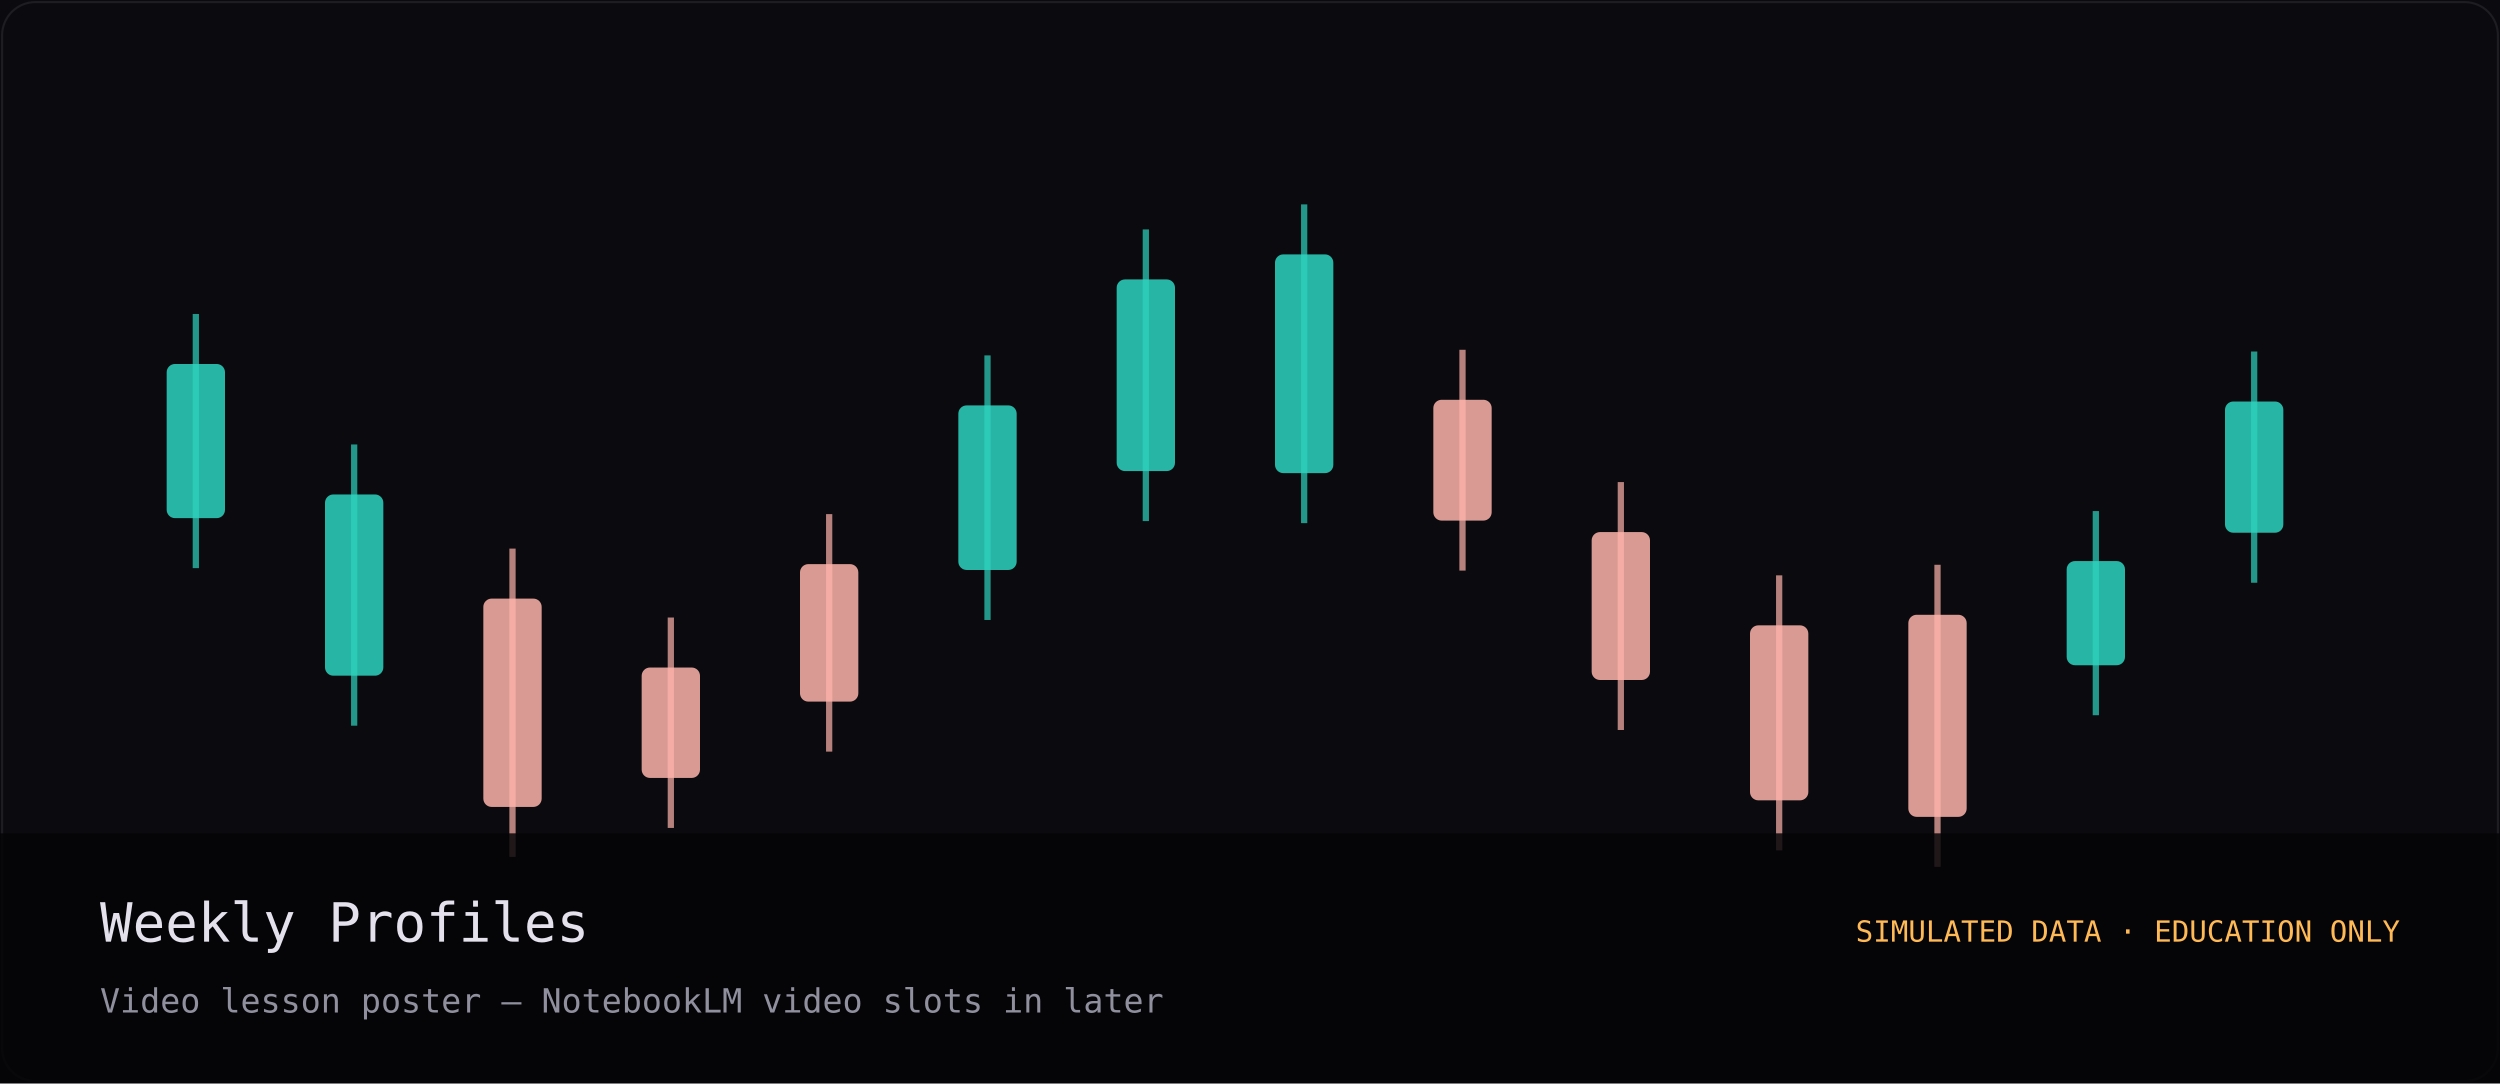
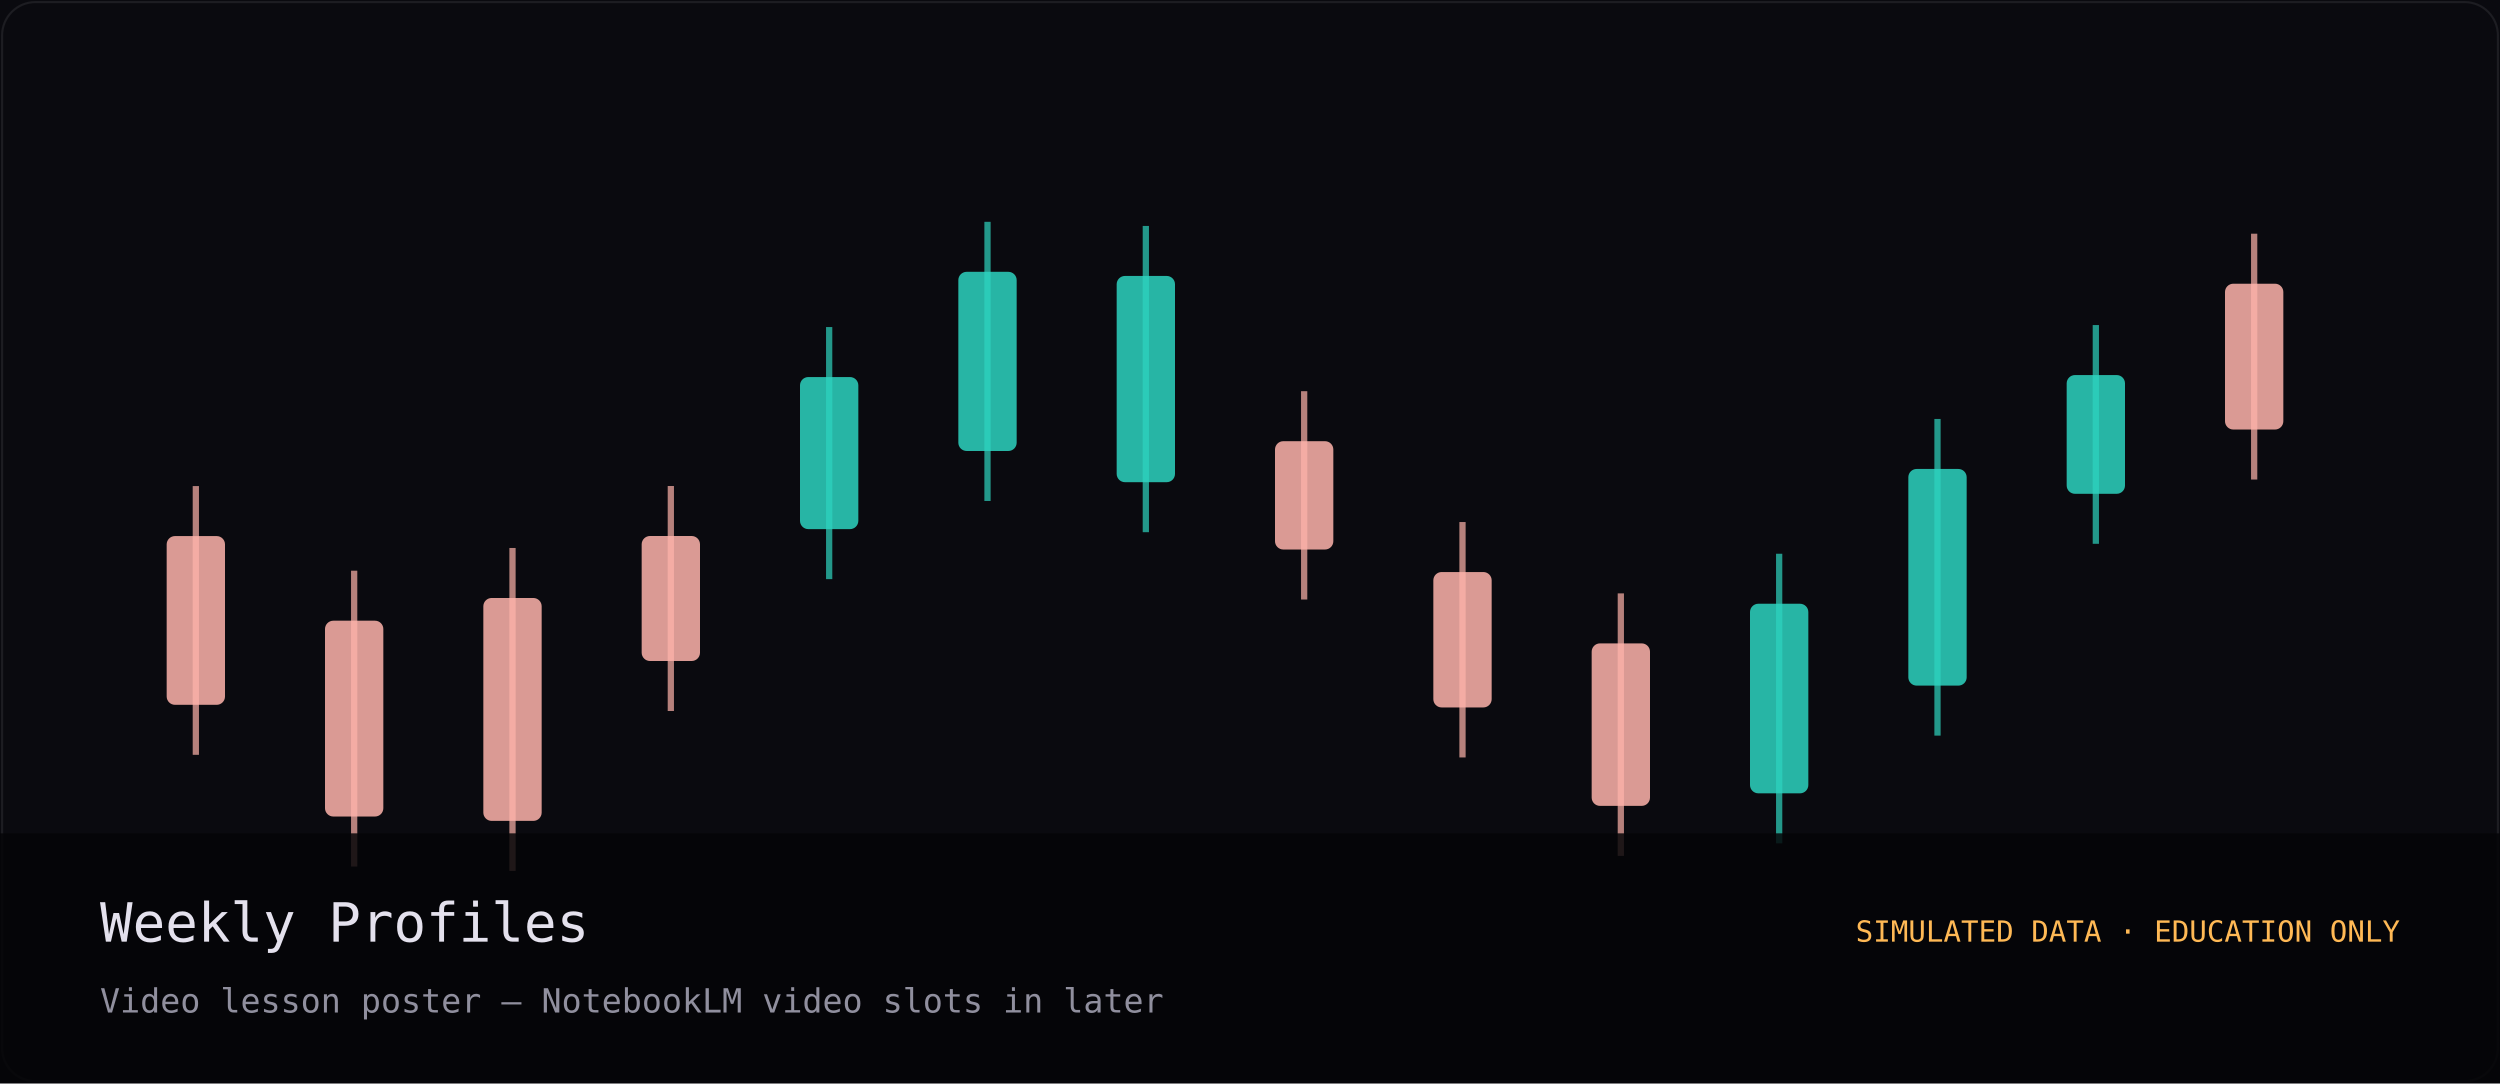
<svg xmlns="http://www.w3.org/2000/svg" width="1200" height="520" viewBox="0 0 1200 520">
  <rect width="1200" height="520" fill="#0A0A0F" />
  <rect x="1" y="1" width="1198" height="518" rx="16" fill="none" stroke="rgba(255,255,255,0.08)" />
-   <line x1="94" y1="150.708" x2="94" y2="272.708" stroke="#2DD4BF" stroke-width="3" opacity="0.7" />
-   <rect x="80" y="174.708" width="28" height="74" rx="4" fill="#2DD4BF" opacity="0.85" />
-   <line x1="170" y1="213.336" x2="170" y2="348.336" stroke="#2DD4BF" stroke-width="3" opacity="0.7" />
-   <rect x="156" y="237.336" width="28" height="87" rx="4" fill="#2DD4BF" opacity="0.85" />
-   <line x1="246" y1="263.325" x2="246" y2="411.325" stroke="#FFB4AB" stroke-width="3" opacity="0.7" />
-   <rect x="232" y="287.325" width="28" height="100" rx="4" fill="#FFB4AB" opacity="0.85" />
-   <line x1="322" y1="296.409" x2="322" y2="397.409" stroke="#FFB4AB" stroke-width="3" opacity="0.7" />
-   <rect x="308" y="320.409" width="28" height="53" rx="4" fill="#FFB4AB" opacity="0.85" />
-   <line x1="398" y1="246.776" x2="398" y2="360.776" stroke="#FFB4AB" stroke-width="3" opacity="0.7" />
-   <rect x="384" y="270.776" width="28" height="66" rx="4" fill="#FFB4AB" opacity="0.85" />
-   <line x1="474" y1="170.589" x2="474" y2="297.589" stroke="#2DD4BF" stroke-width="3" opacity="0.7" />
-   <rect x="460" y="194.589" width="28" height="79" rx="4" fill="#2DD4BF" opacity="0.85" />
-   <line x1="550" y1="110.119" x2="550" y2="250.119" stroke="#2DD4BF" stroke-width="3" opacity="0.7" />
-   <rect x="536" y="134.119" width="28" height="92" rx="4" fill="#2DD4BF" opacity="0.85" />
-   <line x1="626" y1="98.104" x2="626" y2="251.104" stroke="#2DD4BF" stroke-width="3" opacity="0.7" />
-   <rect x="612" y="122.104" width="28" height="105" rx="4" fill="#2DD4BF" opacity="0.85" />
-   <line x1="702" y1="167.889" x2="702" y2="273.889" stroke="#FFB4AB" stroke-width="3" opacity="0.7" />
-   <rect x="688" y="191.889" width="28" height="58" rx="4" fill="#FFB4AB" opacity="0.85" />
-   <line x1="778" y1="231.398" x2="778" y2="350.398" stroke="#FFB4AB" stroke-width="3" opacity="0.7" />
-   <rect x="764" y="255.398" width="28" height="71" rx="4" fill="#FFB4AB" opacity="0.85" />
-   <line x1="854" y1="276.165" x2="854" y2="408.165" stroke="#FFB4AB" stroke-width="3" opacity="0.7" />
-   <rect x="840" y="300.165" width="28" height="84" rx="4" fill="#FFB4AB" opacity="0.85" />
-   <line x1="930" y1="271.092" x2="930" y2="416.092" stroke="#FFB4AB" stroke-width="3" opacity="0.7" />
-   <rect x="916" y="295.092" width="28" height="97" rx="4" fill="#FFB4AB" opacity="0.85" />
-   <line x1="1006" y1="245.313" x2="1006" y2="343.313" stroke="#2DD4BF" stroke-width="3" opacity="0.7" />
-   <rect x="992" y="269.313" width="28" height="50" rx="4" fill="#2DD4BF" opacity="0.85" />
-   <line x1="1082" y1="168.72" x2="1082" y2="279.72" stroke="#2DD4BF" stroke-width="3" opacity="0.7" />
-   <rect x="1068" y="192.72" width="28" height="63" rx="4" fill="#2DD4BF" opacity="0.85" />
+   <line x1="94" y1="233.315" x2="94" y2="362.315" stroke="#FFB4AB" stroke-width="3" opacity="0.7" />
+   <rect x="80" y="257.315" width="28" height="81" rx="4" fill="#FFB4AB" opacity="0.85" />
+   <line x1="170" y1="273.933" x2="170" y2="415.933" stroke="#FFB4AB" stroke-width="3" opacity="0.7" />
+   <rect x="156" y="297.933" width="28" height="94" rx="4" fill="#FFB4AB" opacity="0.85" />
+   <line x1="246" y1="263.031" x2="246" y2="418.031" stroke="#FFB4AB" stroke-width="3" opacity="0.7" />
+   <rect x="232" y="287.031" width="28" height="107" rx="4" fill="#FFB4AB" opacity="0.85" />
+   <line x1="322" y1="233.281" x2="322" y2="341.281" stroke="#FFB4AB" stroke-width="3" opacity="0.7" />
+   <rect x="308" y="257.281" width="28" height="60" rx="4" fill="#FFB4AB" opacity="0.85" />
+   <line x1="398" y1="156.982" x2="398" y2="277.982" stroke="#2DD4BF" stroke-width="3" opacity="0.7" />
+   <rect x="384" y="180.982" width="28" height="73" rx="4" fill="#2DD4BF" opacity="0.85" />
+   <line x1="474" y1="106.474" x2="474" y2="240.474" stroke="#2DD4BF" stroke-width="3" opacity="0.7" />
+   <rect x="460" y="130.474" width="28" height="86" rx="4" fill="#2DD4BF" opacity="0.85" />
+   <line x1="550" y1="108.452" x2="550" y2="255.452" stroke="#2DD4BF" stroke-width="3" opacity="0.7" />
+   <rect x="536" y="132.452" width="28" height="99" rx="4" fill="#2DD4BF" opacity="0.85" />
+   <line x1="626" y1="187.772" x2="626" y2="287.772" stroke="#FFB4AB" stroke-width="3" opacity="0.7" />
+   <rect x="612" y="211.772" width="28" height="52" rx="4" fill="#FFB4AB" opacity="0.85" />
+   <line x1="702" y1="250.576" x2="702" y2="363.576" stroke="#FFB4AB" stroke-width="3" opacity="0.7" />
+   <rect x="688" y="274.576" width="28" height="65" rx="4" fill="#FFB4AB" opacity="0.85" />
+   <line x1="778" y1="284.824" x2="778" y2="410.824" stroke="#FFB4AB" stroke-width="3" opacity="0.7" />
+   <rect x="764" y="308.824" width="28" height="78" rx="4" fill="#FFB4AB" opacity="0.85" />
+   <line x1="854" y1="265.799" x2="854" y2="404.799" stroke="#2DD4BF" stroke-width="3" opacity="0.7" />
+   <rect x="840" y="289.799" width="28" height="91" rx="4" fill="#2DD4BF" opacity="0.85" />
+   <line x1="930" y1="201.099" x2="930" y2="353.099" stroke="#2DD4BF" stroke-width="3" opacity="0.7" />
+   <rect x="916" y="225.099" width="28" height="104" rx="4" fill="#2DD4BF" opacity="0.85" />
+   <line x1="1006" y1="156.027" x2="1006" y2="261.027" stroke="#2DD4BF" stroke-width="3" opacity="0.7" />
+   <rect x="992" y="180.027" width="28" height="57" rx="4" fill="#2DD4BF" opacity="0.85" />
+   <line x1="1082" y1="112.178" x2="1082" y2="230.178" stroke="#FFB4AB" stroke-width="3" opacity="0.7" />
+   <rect x="1068" y="136.178" width="28" height="70" rx="4" fill="#FFB4AB" opacity="0.85" />
  <rect x="0" y="400" width="1200" height="120" fill="#050507" opacity="0.85" />
  <text x="48" y="452" font-family="Menlo, monospace" font-size="26" fill="#E4E1ED">Weekly Profiles</text>
  <text x="48" y="486" font-family="Menlo, monospace" font-size="16" fill="#908F9E">Video lesson poster — NotebookLM video slots in later</text>
  <text x="1152" y="452" text-anchor="end" font-family="Menlo, monospace" font-size="14" fill="#FFB955">SIMULATED DATA · EDUCATION ONLY</text>
</svg>
